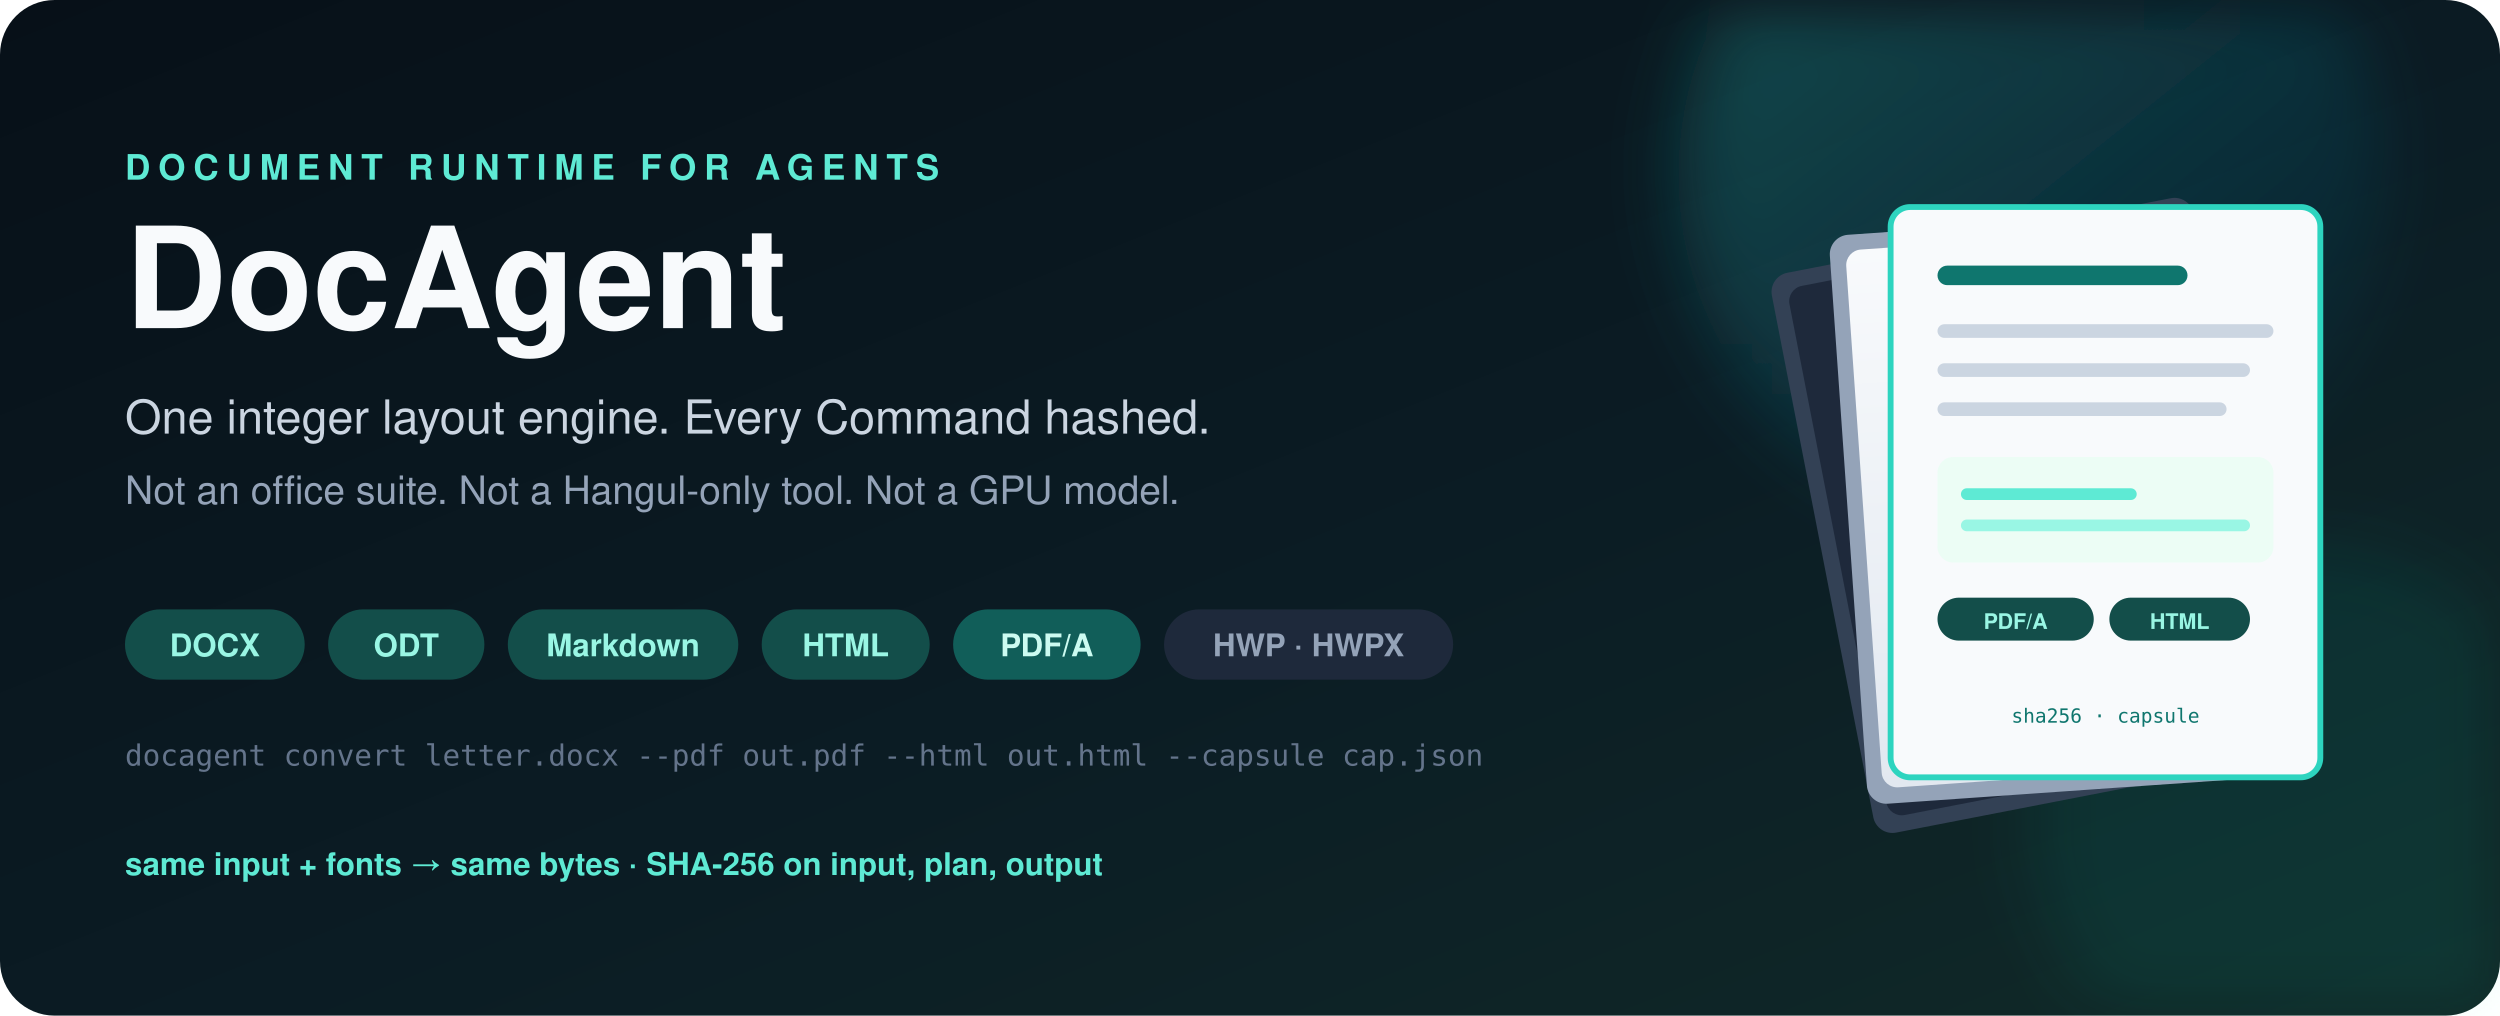
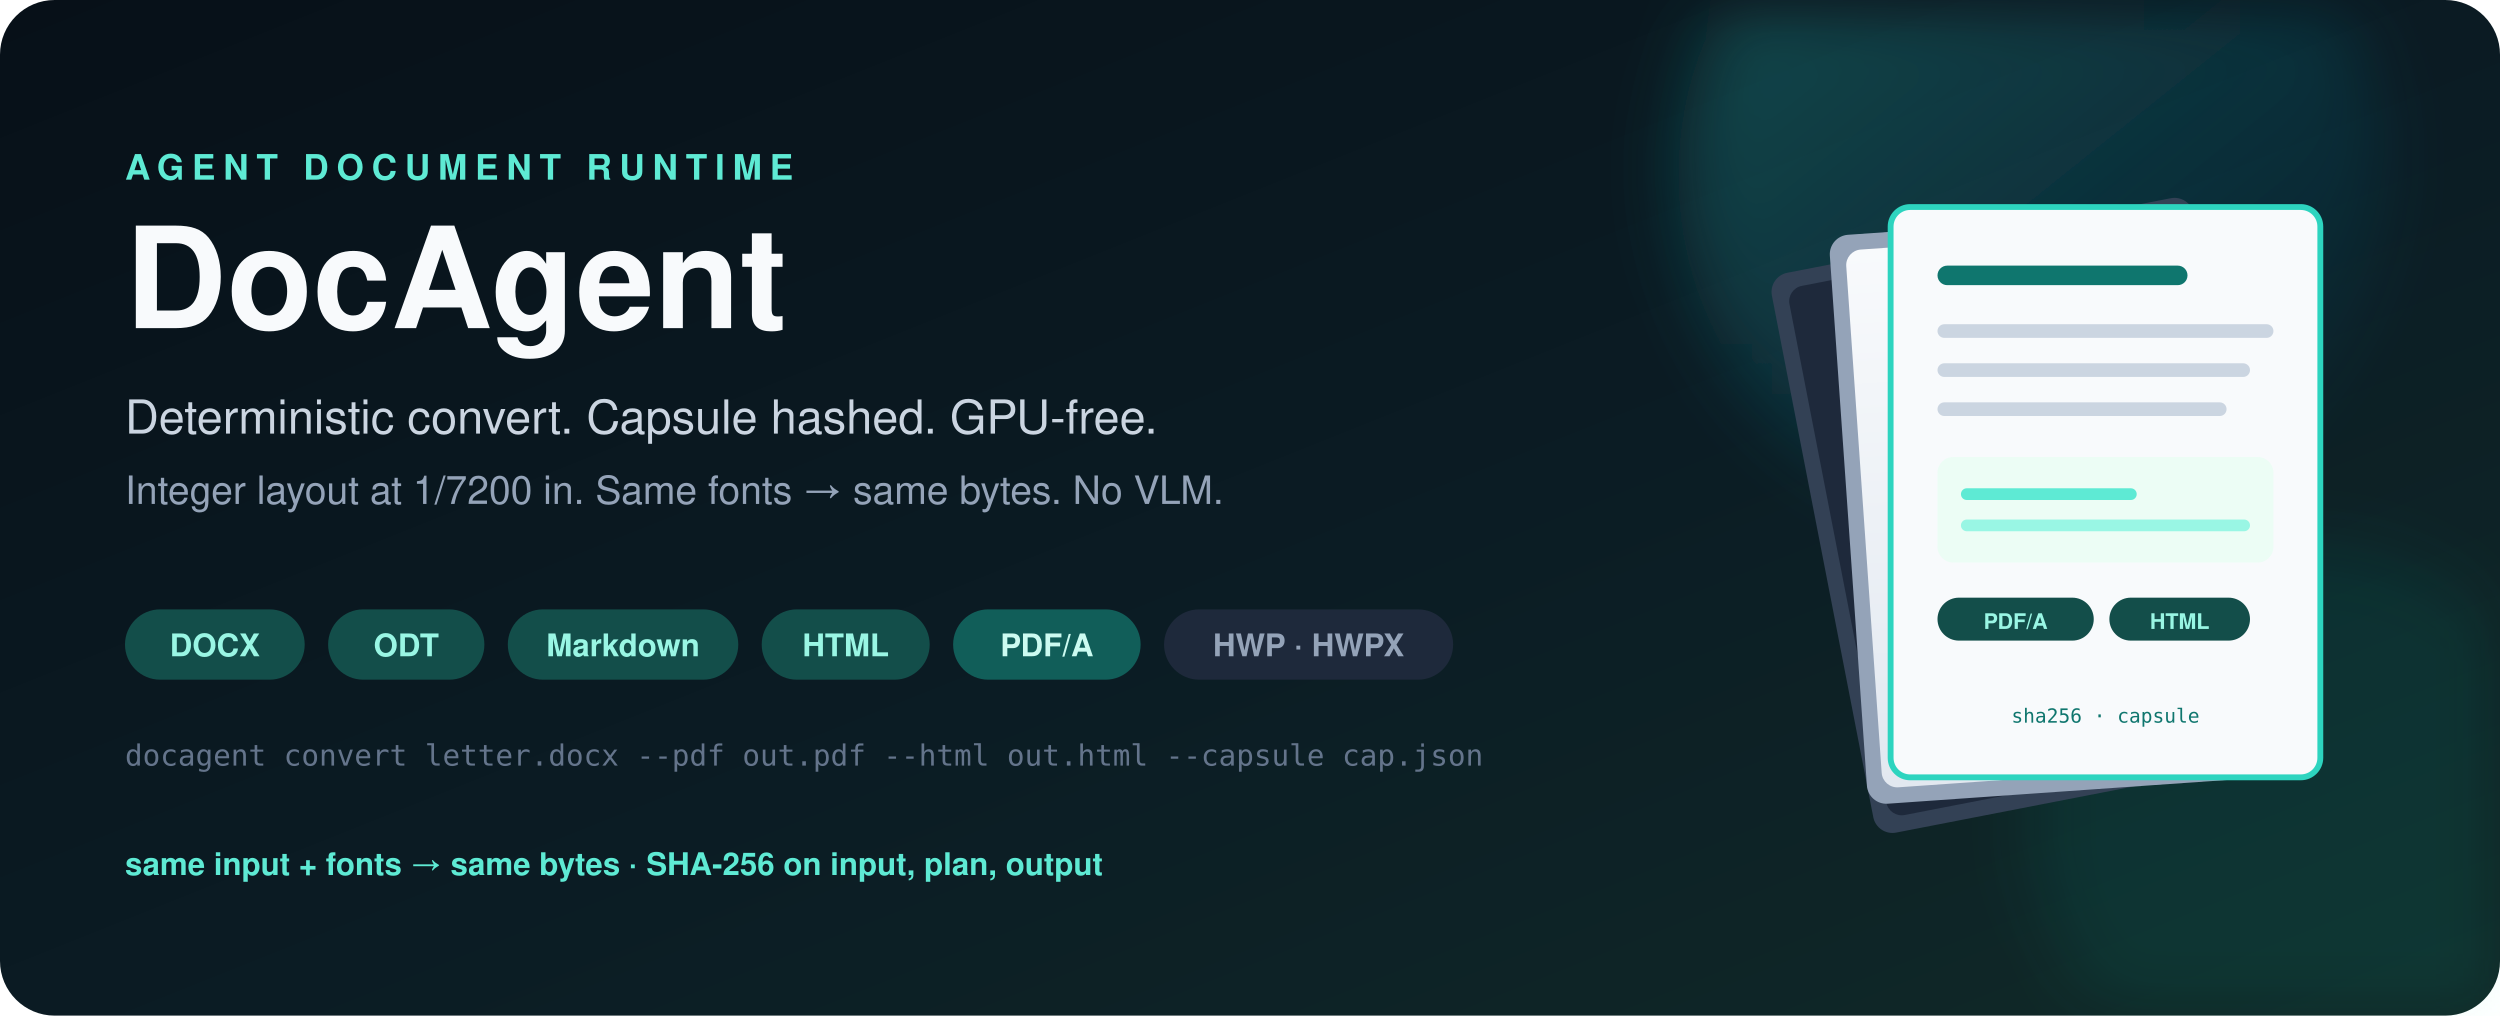
<svg xmlns="http://www.w3.org/2000/svg" width="1280" height="520" viewBox="0 0 1280 520" role="img" aria-label="DocAgent — deterministic document runtime for agents">
  <defs>
    <linearGradient id="bg" x1="0" y1="0" x2="1" y2="1">
      <stop offset="0%" stop-color="#071018" />
      <stop offset="55%" stop-color="#0b1c24" />
      <stop offset="100%" stop-color="#102a28" />
    </linearGradient>
    <linearGradient id="glow" x1="0.2" y1="0" x2="1" y2="1">
      <stop offset="0%" stop-color="#2dd4bf" stop-opacity="0.28" />
      <stop offset="100%" stop-color="#0ea5e9" stop-opacity="0" />
    </linearGradient>
    <linearGradient id="page" x1="0" y1="0" x2="0" y2="1">
      <stop offset="0%" stop-color="#f8fafc" />
      <stop offset="100%" stop-color="#e2e8f0" />
    </linearGradient>
    <filter id="soft" x="-20%" y="-20%" width="140%" height="140%">
      <feGaussianBlur stdDeviation="18" />
    </filter>
  </defs>
  <rect width="1280" height="520" rx="28" fill="url(#bg)" />
  <circle cx="1040" cy="90" r="180" fill="url(#glow)" filter="url(#soft)" />
  <circle cx="1180" cy="420" r="140" fill="#2dd4bf" fill-opacity="0.08" filter="url(#soft)" />
-   <text x="64" y="92" fill="#5eead4" font-family="ui-sans-serif, Segoe UI, Helvetica, Arial" font-size="18" font-weight="700" letter-spacing="4">DOCUMENT RUNTIME FOR AGENTS</text>
+   <text x="64" y="92" fill="#5eead4" font-family="ui-sans-serif, Segoe UI, Helvetica, Arial" font-size="18" font-weight="700" letter-spacing="4">AGENT DOCUMENT RUNTIME</text>
  <text x="64" y="168" fill="#f8fafc" font-family="ui-sans-serif, Segoe UI, Helvetica, Arial" font-size="72" font-weight="800">DocAgent</text>
-   <text x="64" y="222" fill="#cbd5e1" font-family="ui-sans-serif, Segoe UI, Helvetica, Arial" font-size="24">One integer layout engine. Every Command hashed.</text>
-   <text x="64" y="258" fill="#94a3b8" font-family="ui-sans-serif, Segoe UI, Helvetica, Arial" font-size="20">Not an office suite. Not a Hangul-only tool. Not a GPU model.</text>
+   <text x="64" y="222" fill="#cbd5e1" font-family="ui-sans-serif, Segoe UI, Helvetica, Arial" font-size="24">Deterministic convert. Capsule hashed. GPU-free.</text>
+   <text x="64" y="258" fill="#94a3b8" font-family="ui-sans-serif, Segoe UI, Helvetica, Arial" font-size="20">Integer layout at 1/7200 in. Same fonts → same bytes. No VLM.</text>
  <g font-family="ui-sans-serif, Segoe UI, Helvetica, Arial" font-size="16" font-weight="700">
    <rect x="64" y="312" width="92" height="36" rx="18" fill="#134e4a" />
    <text x="110" y="336" fill="#99f6e4" text-anchor="middle">DOCX</text>
    <rect x="168" y="312" width="80" height="36" rx="18" fill="#134e4a" />
    <text x="208" y="336" fill="#99f6e4" text-anchor="middle">ODT</text>
    <rect x="260" y="312" width="118" height="36" rx="18" fill="#134e4a" />
    <text x="319" y="336" fill="#99f6e4" text-anchor="middle">Markdown</text>
    <rect x="390" y="312" width="86" height="36" rx="18" fill="#134e4a" />
    <text x="433" y="336" fill="#99f6e4" text-anchor="middle">HTML</text>
    <rect x="488" y="312" width="96" height="36" rx="18" fill="#115e59" />
    <text x="536" y="336" fill="#ccfbf1" text-anchor="middle">PDF/A</text>
    <rect x="596" y="312" width="148" height="36" rx="18" fill="#1e293b" />
    <text x="670" y="336" fill="#94a3b8" text-anchor="middle">HWP · HWPX</text>
  </g>
  <text x="64" y="392" fill="#64748b" font-family="ui-monospace, Consolas, monospace" font-size="15">docagent convert letter.docx --pdf out.pdf --html out.html --capsule cap.json</text>
  <text x="64" y="448" fill="#5eead4" font-family="ui-sans-serif, Segoe UI, Helvetica, Arial" font-size="16" font-weight="700">same input + fonts → same bytes · SHA-256 on input, plan, output</text>
  <g transform="translate(860,78)">
    <g transform="rotate(-11 180 180)">
      <rect x="70" y="40" width="220" height="292" rx="10" fill="#334155" />
      <rect x="78" y="48" width="204" height="276" rx="8" fill="#1e293b" />
    </g>
    <g transform="rotate(-4 180 180)">
      <rect x="86" y="36" width="220" height="292" rx="10" fill="#94a3b8" />
      <rect x="94" y="44" width="204" height="276" rx="8" fill="url(#page)" />
      <rect x="114" y="72" width="140" height="8" rx="4" fill="#cbd5e1" />
      <rect x="114" y="96" width="164" height="6" rx="3" fill="#e2e8f0" />
      <rect x="114" y="114" width="152" height="6" rx="3" fill="#e2e8f0" />
      <rect x="114" y="132" width="120" height="6" rx="3" fill="#e2e8f0" />
    </g>
    <g>
      <rect x="108" y="28" width="220" height="292" rx="10" fill="#f8fafc" />
      <rect x="108" y="28" width="220" height="292" rx="10" fill="none" stroke="#2dd4bf" stroke-width="3" />
      <rect x="132" y="58" width="128" height="10" rx="5" fill="#0f766e" />
      <rect x="132" y="88" width="172" height="7" rx="3.5" fill="#cbd5e1" />
      <rect x="132" y="108" width="160" height="7" rx="3.5" fill="#cbd5e1" />
      <rect x="132" y="128" width="148" height="7" rx="3.5" fill="#cbd5e1" />
      <rect x="132" y="156" width="172" height="54" rx="8" fill="#ecfdf5" />
      <rect x="144" y="172" width="90" height="6" rx="3" fill="#5eead4" />
      <rect x="144" y="188" width="148" height="6" rx="3" fill="#99f6e4" />
      <rect x="132" y="228" width="80" height="22" rx="11" fill="#134e4a" />
      <text x="172" y="244" text-anchor="middle" fill="#99f6e4" font-family="ui-sans-serif, Segoe UI, Helvetica, Arial" font-size="11" font-weight="700">PDF/A</text>
      <rect x="220" y="228" width="72" height="22" rx="11" fill="#134e4a" />
      <text x="256" y="244" text-anchor="middle" fill="#99f6e4" font-family="ui-sans-serif, Segoe UI, Helvetica, Arial" font-size="11" font-weight="700">HTML</text>
      <text x="218" y="292" text-anchor="middle" fill="#0f766e" font-family="ui-monospace, Consolas, monospace" font-size="10">sha256 · capsule</text>
    </g>
  </g>
</svg>
